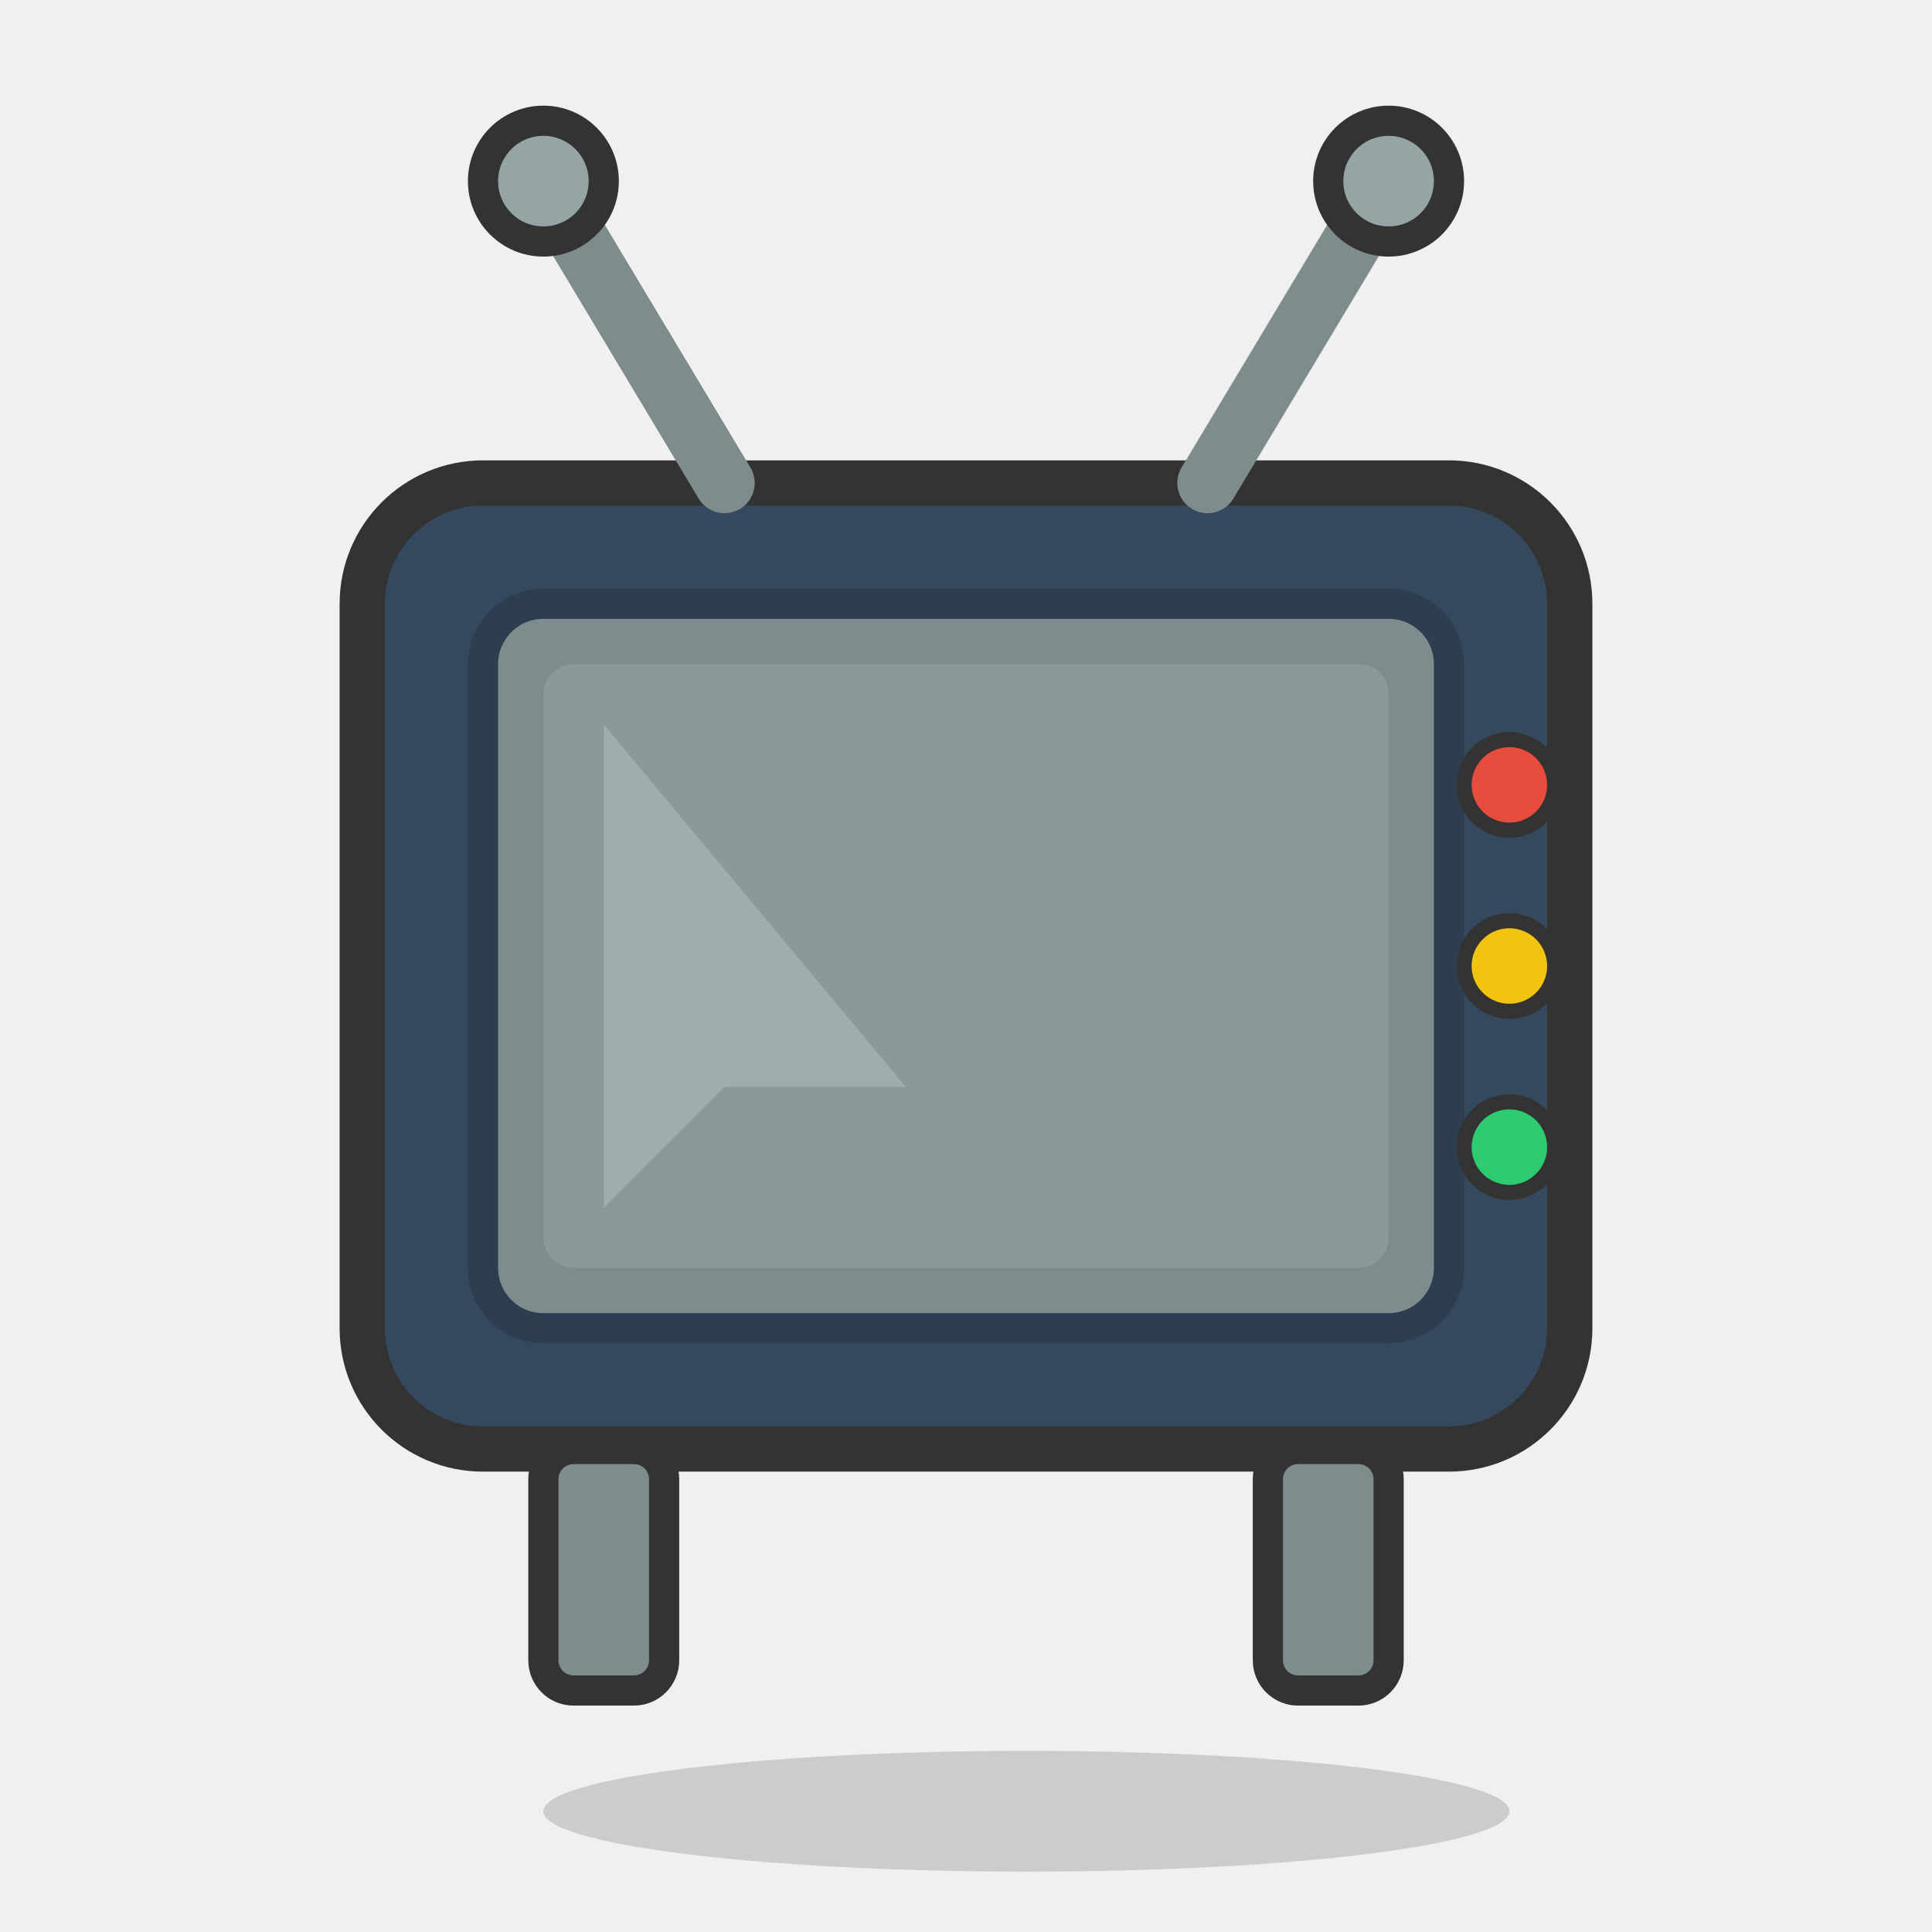
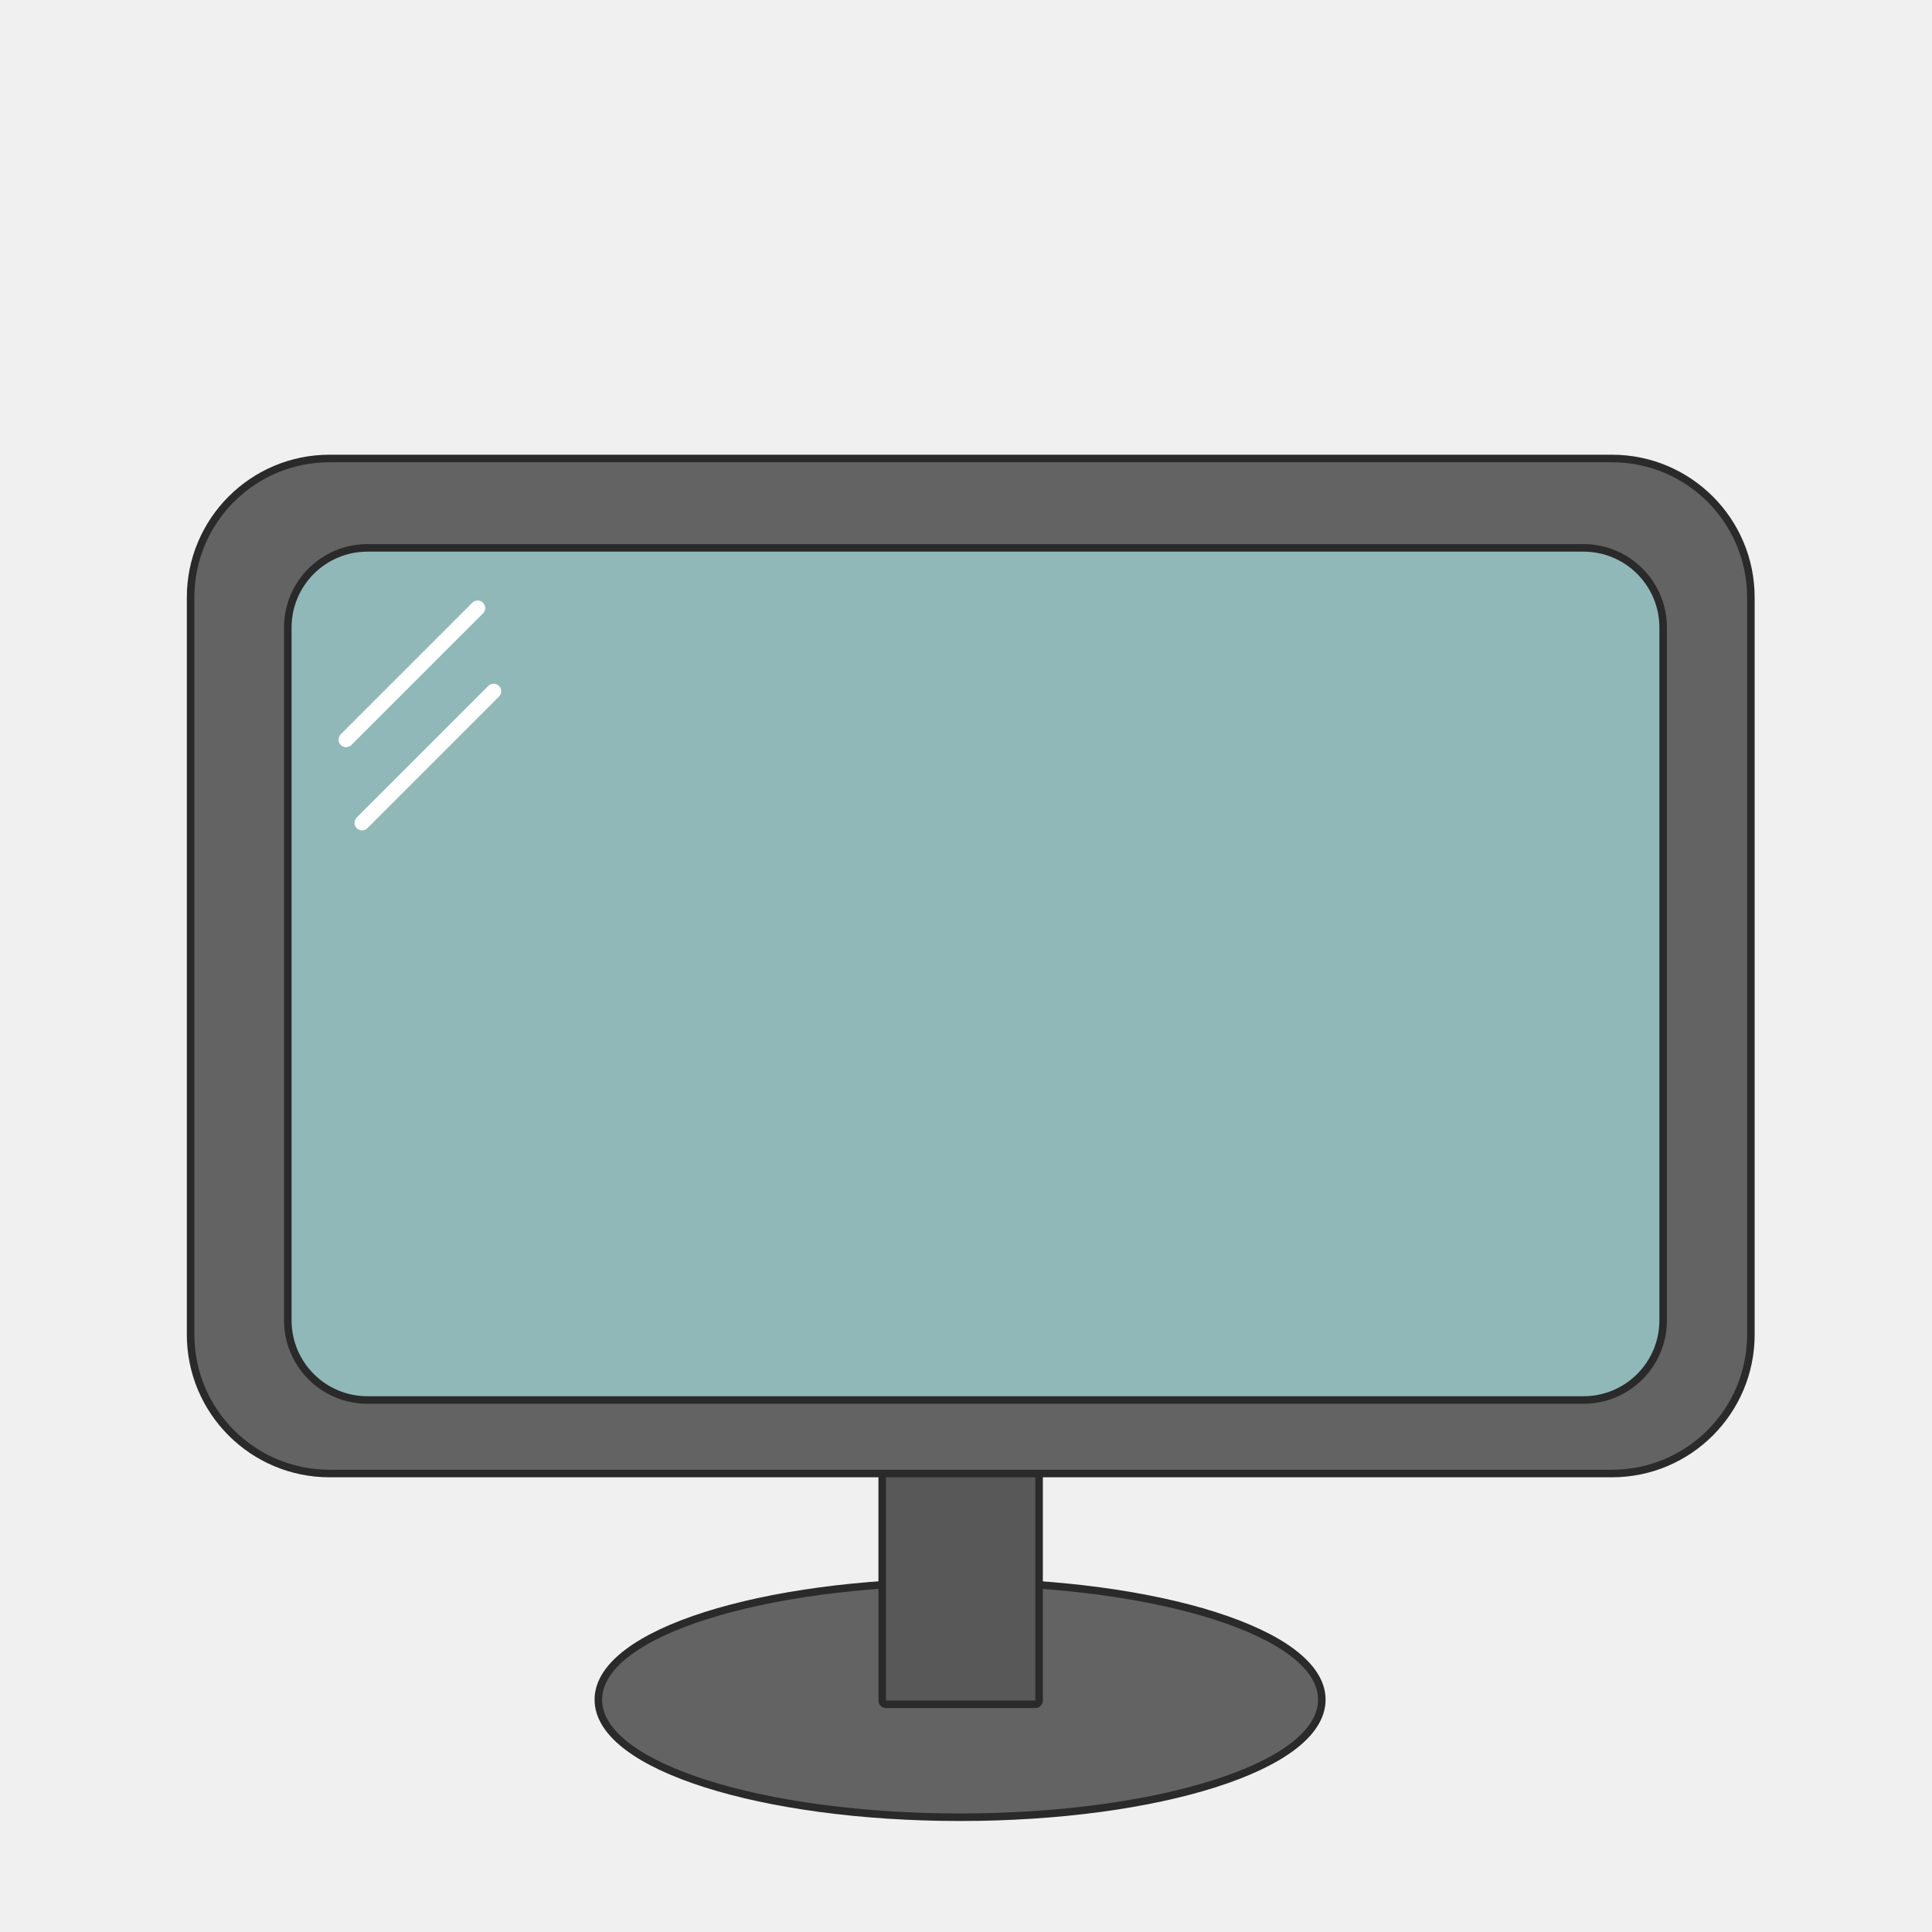
- <svg xmlns="http://www.w3.org/2000/svg" viewBox="0 0 64 64" width="64" height="64">
-   <ellipse cx="34" cy="60" rx="16" ry="2" fill="#000" opacity="0.15" />
-   <rect x="12" y="16" width="40" height="32" rx="4" fill="#34495e" stroke="#333" stroke-width="1.5" />
-   <rect x="16" y="20" width="32" height="24" rx="2" fill="#7f8c8d" stroke="#2c3e50" stroke-width="1" />
-   <rect x="18" y="22" width="28" height="20" rx="1" fill="#95a5a6" opacity="0.5" />
-   <path d="M 20 24 L 30 36 L 24 36 L 20 40 Z" fill="#fff" opacity="0.2" />
-   <line x1="24" y1="16" x2="18" y2="6" stroke="#7f8c8d" stroke-width="2" stroke-linecap="round" />
-   <line x1="40" y1="16" x2="46" y2="6" stroke="#7f8c8d" stroke-width="2" stroke-linecap="round" />
-   <circle cx="18" cy="6" r="2" fill="#95a5a6" stroke="#333" stroke-width="1" />
-   <circle cx="46" cy="6" r="2" fill="#95a5a6" stroke="#333" stroke-width="1" />
-   <circle cx="50" cy="26" r="1.5" fill="#e74c3c" stroke="#333" stroke-width="0.5" />
-   <circle cx="50" cy="32" r="1.5" fill="#f1c40f" stroke="#333" stroke-width="0.5" />
-   <circle cx="50" cy="38" r="1.5" fill="#2ecc71" stroke="#333" stroke-width="0.5" />
-   <rect x="18" y="48" width="4" height="8" rx="1" fill="#7f8c8d" stroke="#333" stroke-width="1" />
-   <rect x="42" y="48" width="4" height="8" rx="1" fill="#7f8c8d" stroke="#333" stroke-width="1" />
+ <svg xmlns="http://www.w3.org/2000/svg" viewBox="0 0 64 64" width="64" height="64" version="1.1" id="svg9">
+   <defs id="defs9" />
+   <g id="layer2" style="display:inline">
+     <ellipse style="display:inline;fill:#636363;fill-opacity:1;stroke:#2a2a2a;stroke-width:0.5;stroke-linecap:round;stroke-linejoin:round;stroke-dasharray:none;stroke-opacity:1;paint-order:stroke fill markers" id="path11" cx="31.804" cy="56.304" ry="3.769" rx="11.858" />
+     <rect style="display:inline;fill:#585858;fill-opacity:1;stroke:#2a2a2a;stroke-width:0.5;stroke-linecap:round;stroke-linejoin:round;paint-order:stroke fill markers" id="rect8-9" width="4.947" height="9.659" x="29.349" y="46.672" ry="2.474" rx="0" />
+     <rect style="display:inline;fill:#636363;fill-opacity:1;stroke:#2a2a2a;stroke-width:0.5;stroke-linecap:round;stroke-linejoin:round;stroke-dasharray:none;stroke-opacity:1;paint-order:stroke fill markers" id="rect10" width="51.436" height="33.374" x="6.439" y="15.313" ry="4.476" />
+     <rect style="display:inline;fill:#90b8b9;fill-opacity:1;stroke:#2a2a2a;stroke-width:0.5;stroke-linecap:round;stroke-linejoin:round;stroke-dasharray:none;stroke-opacity:1;paint-order:stroke fill markers" id="rect12" width="45.31" height="27.978" x="9.659" y="18.274" ry="2.513" />
+     <path style="fill:#ffffff;fill-opacity:1;stroke:#ffffff;stroke-width:0.5;stroke-linecap:round;stroke-linejoin:round;stroke-dasharray:none;stroke-opacity:1;paint-order:stroke fill markers" d="m 11.465,24.501 4.358,-4.358" id="path12" />
+     <path style="display:inline;fill:#ffffff;fill-opacity:1;stroke:#ffffff;stroke-width:0.5;stroke-linecap:round;stroke-linejoin:round;stroke-dasharray:none;stroke-opacity:1;paint-order:stroke fill markers" d="M 11.994,27.257 16.352,22.899" id="path12-2" />
+   </g>
</svg>
